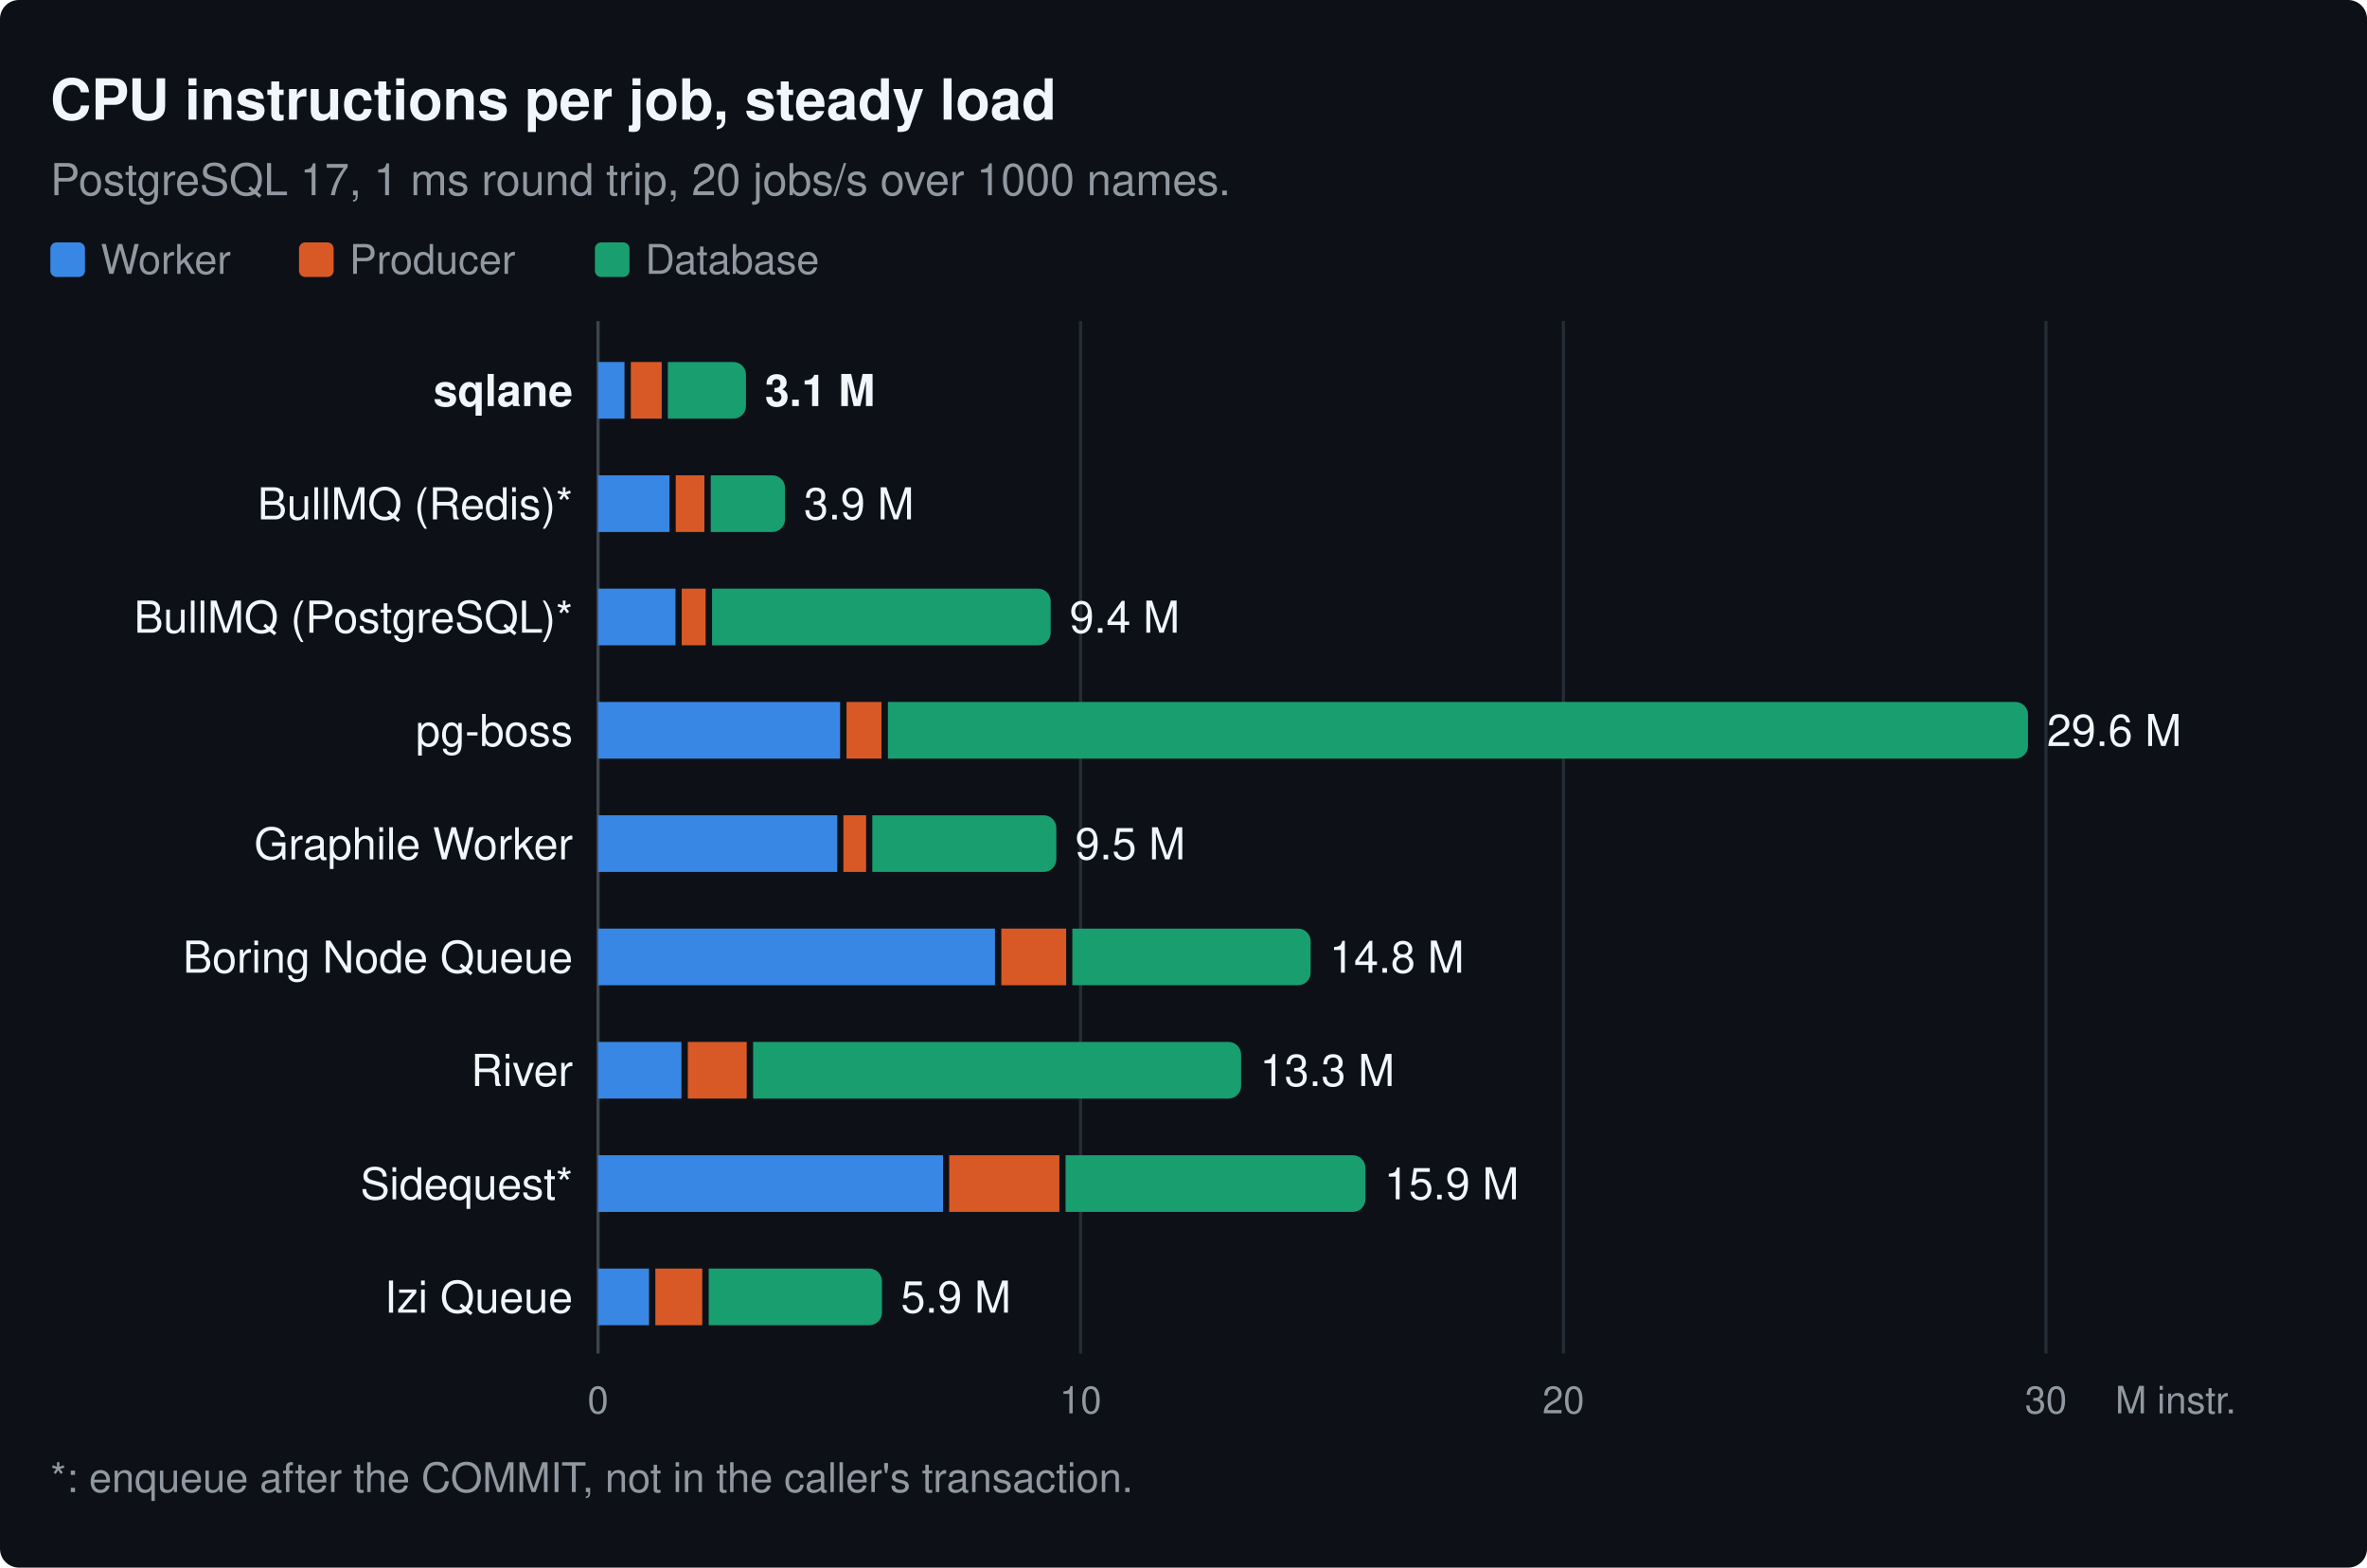
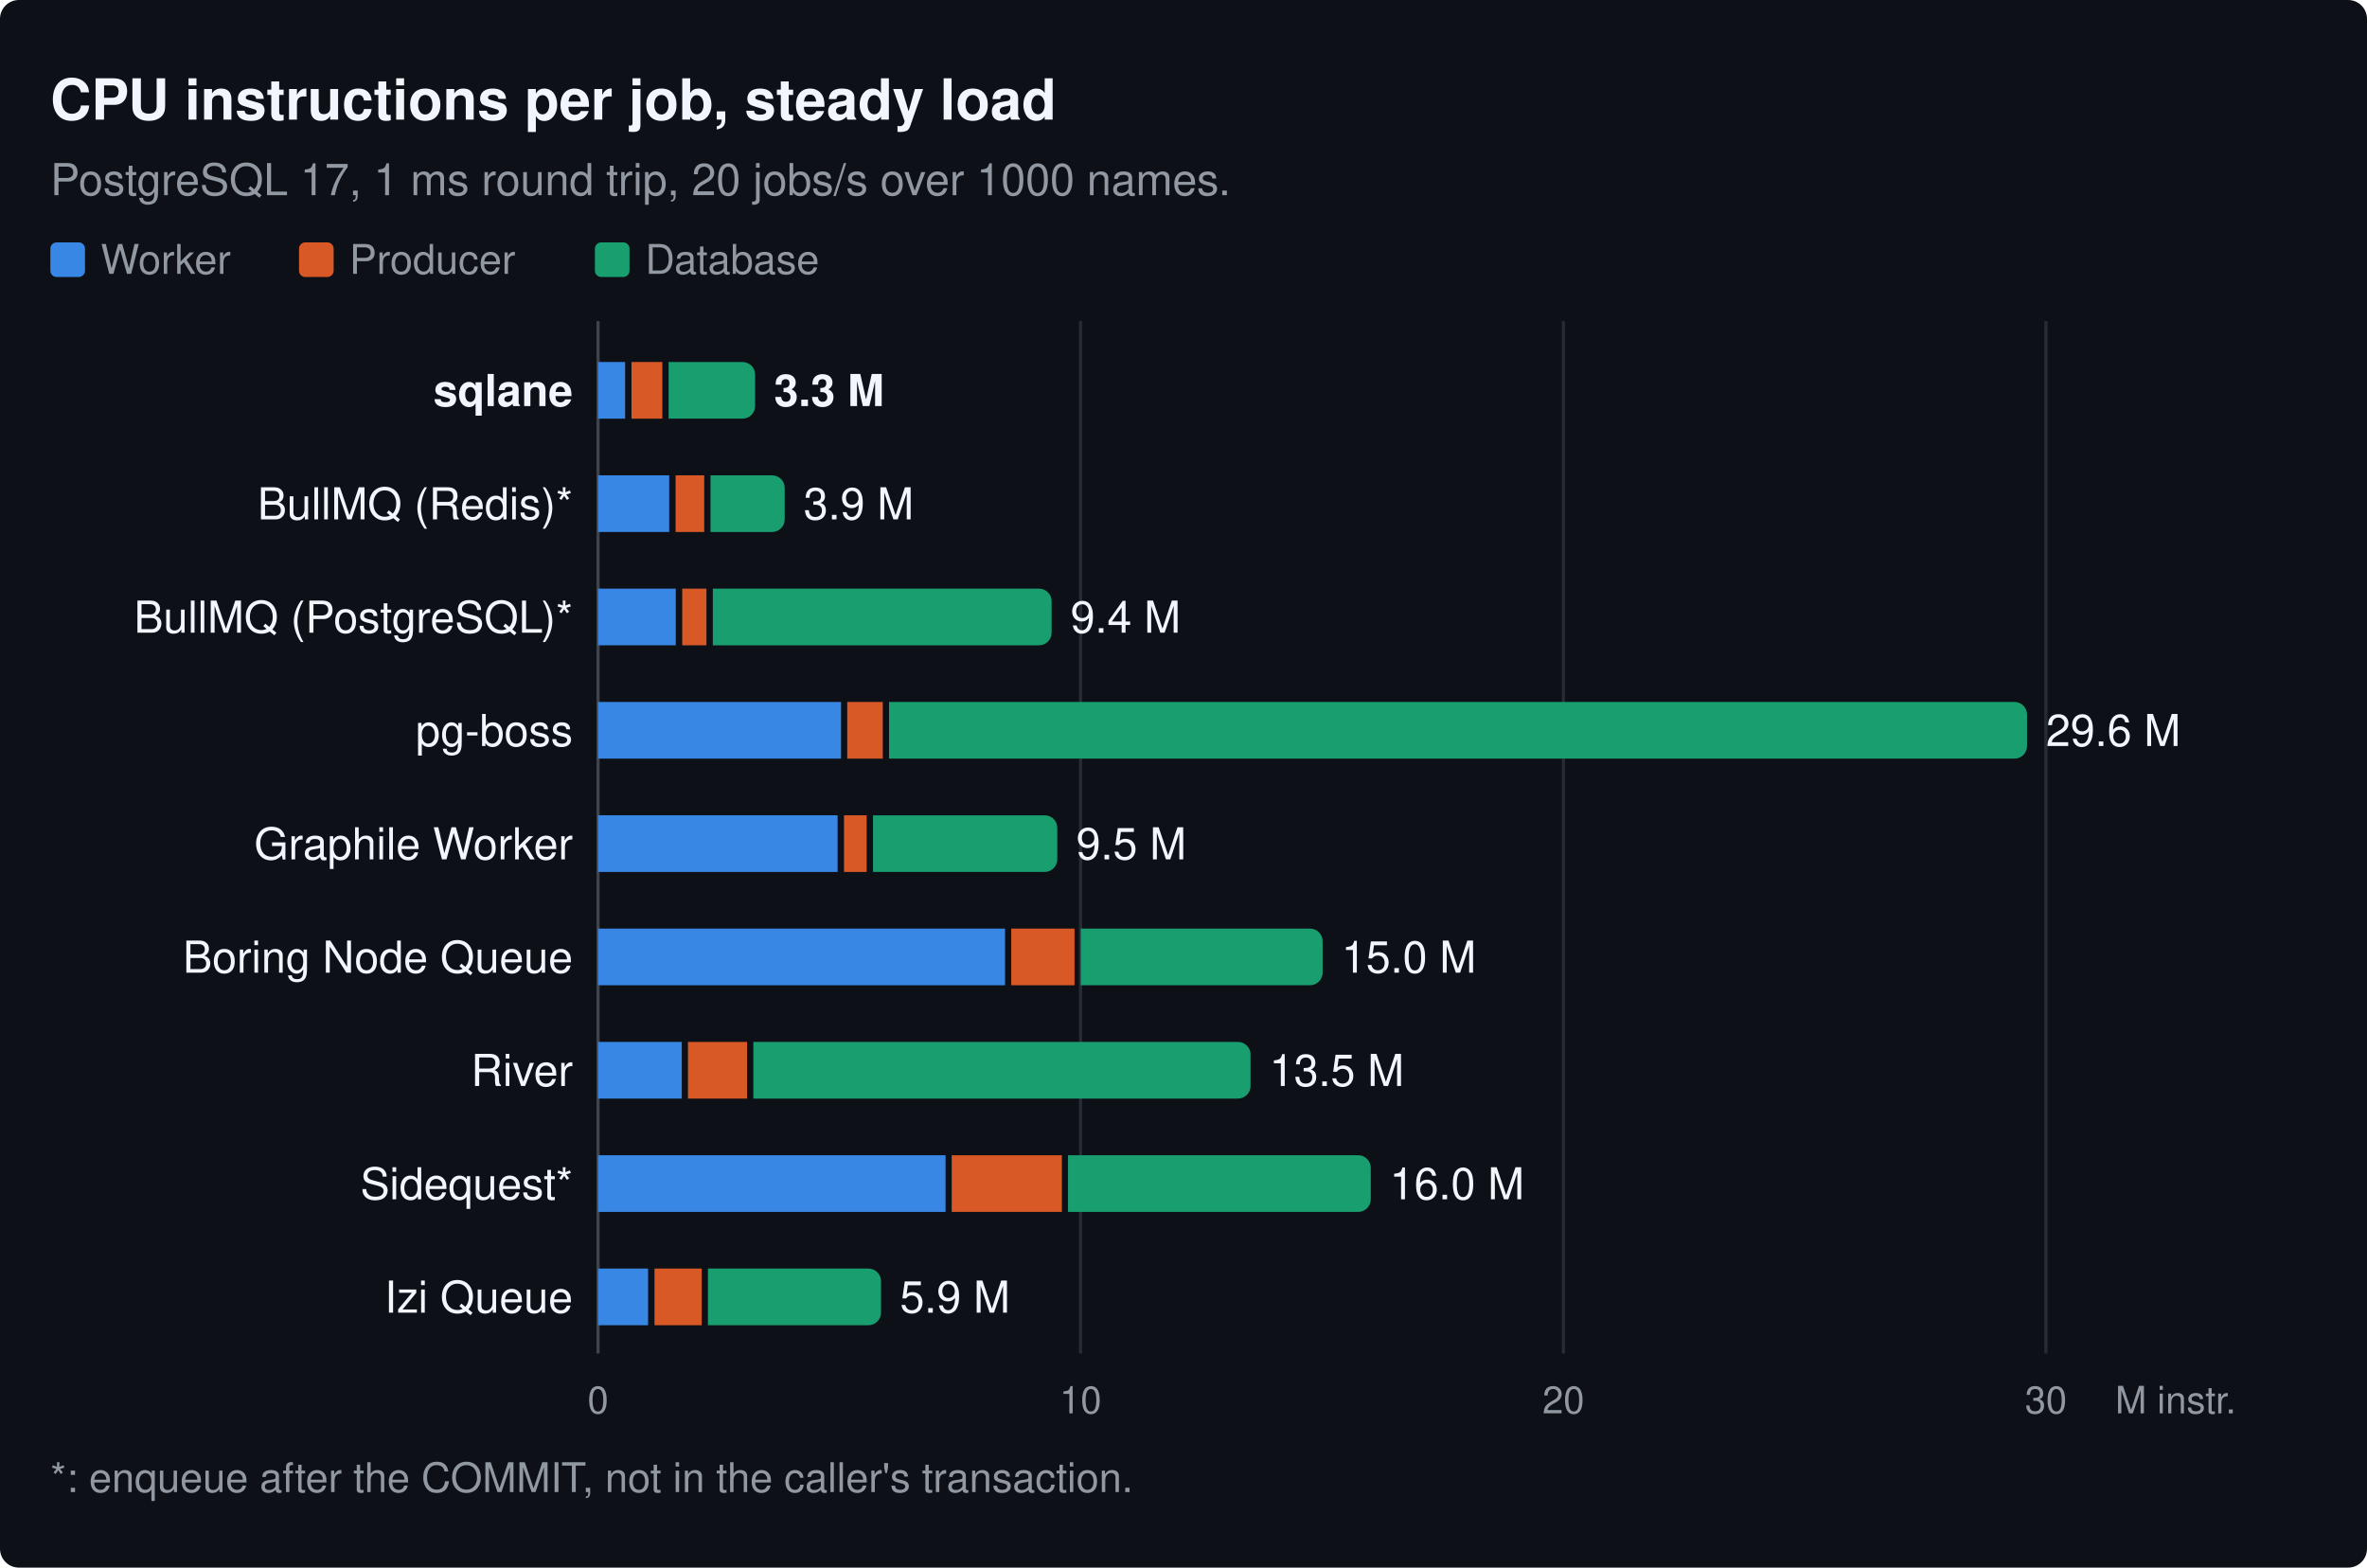
<svg xmlns="http://www.w3.org/2000/svg" width="752" height="498" viewBox="0 0 752 498" font-family="-apple-system, BlinkMacSystemFont, 'Segoe UI', Helvetica, Arial, sans-serif" role="img" aria-label="CPU instructions per job, steady load">
  <rect width="752" height="498" rx="6" fill="#0d1117" />
  <g transform="translate(16 16)">
    <text x="0" y="22" font-size="18" font-weight="600" fill="#f0f6fc">CPU instructions per job, steady load</text>
    <text x="0" y="46" font-size="14" fill="#9198a1">PostgreSQL 17, 1 ms round trip, 20 jobs/s over 1000 names.</text>
    <rect x="0" y="61" width="11" height="11" rx="2" fill="#3987e5" />
    <text x="16" y="71" font-size="13" fill="#9198a1">Worker</text>
    <rect x="79" y="61" width="11" height="11" rx="2" fill="#d95926" />
    <text x="95" y="71" font-size="13" fill="#9198a1">Producer</text>
    <rect x="173" y="61" width="11" height="11" rx="2" fill="#199e70" />
    <text x="189" y="71" font-size="13" fill="#9198a1">Database</text>
    <line x1="174.0" y1="86" x2="174.0" y2="414" stroke="#3d444d" />
    <text x="174.0" y="433" font-size="12" fill="#9198a1" text-anchor="middle">0</text>
    <line x1="327.3" y1="86" x2="327.3" y2="414" stroke="#262c36" />
    <text x="327.3" y="433" font-size="12" fill="#9198a1" text-anchor="middle">10</text>
    <line x1="480.7" y1="86" x2="480.7" y2="414" stroke="#262c36" />
    <text x="480.7" y="433" font-size="12" fill="#9198a1" text-anchor="middle">20</text>
    <line x1="634.0" y1="86" x2="634.0" y2="414" stroke="#262c36" />
    <text x="634.0" y="433" font-size="12" fill="#9198a1" text-anchor="middle">30</text>
    <text x="656" y="433" font-size="12" fill="#9198a1">M instr.</text>
    <text x="0" y="458" font-size="13" fill="#9198a1">*: enqueue after the COMMIT, not in the caller's transaction.</text>
    <text x="166" y="113" font-size="14" fill="#f0f6fc" text-anchor="end" font-weight="600">sqlane</text>
-     <rect x="174" y="99" width="8.4" height="18" fill="#3987e5" />
-     <rect x="184.424" y="99" width="9.8" height="18" fill="#d95926" />
-     <path d="M196.175,99H217.0A4,4 0 0 1 221.0,103V113A4,4 0 0 1 217.0,117H196.175Z" fill="#199e70" />
-     <text x="227.0" y="113" font-size="14" fill="#f0f6fc" font-weight="600">3.1 M</text>
+     <rect x="174" y="99" width="8.6" height="18" fill="#3987e5" />
+     <rect x="184.625" y="99" width="9.8" height="18" fill="#d95926" />
+     <path d="M196.42,99H219.9A4,4 0 0 1 223.9,103V113A4,4 0 0 1 219.9,117H196.42Z" fill="#199e70" />
+     <text x="229.9" y="113" font-size="14" fill="#f0f6fc" font-weight="600">3.3 M</text>
    <text x="166" y="149" font-size="14" fill="#f0f6fc" text-anchor="end">BullMQ (Redis)*</text>
-     <rect x="174" y="135" width="22.7" height="18" fill="#3987e5" />
-     <rect x="198.684" y="135" width="9.1" height="18" fill="#d95926" />
-     <path d="M209.805,135H229.4A4,4 0 0 1 233.4,139V149A4,4 0 0 1 229.4,153H209.805Z" fill="#199e70" />
-     <text x="239.4" y="149" font-size="14" fill="#f0f6fc">3.9 M</text>
+     <rect x="174" y="135" width="22.6" height="18" fill="#3987e5" />
+     <rect x="198.634" y="135" width="9.1" height="18" fill="#d95926" />
+     <path d="M209.736,135H229.3A4,4 0 0 1 233.3,139V149A4,4 0 0 1 229.3,153H209.736Z" fill="#199e70" />
+     <text x="239.3" y="149" font-size="14" fill="#f0f6fc">3.9 M</text>
    <text x="166" y="185" font-size="14" fill="#f0f6fc" text-anchor="end">BullMQ (PostgreSQL)*</text>
-     <rect x="174" y="171" width="24.6" height="18" fill="#3987e5" />
-     <rect x="200.584" y="171" width="7.6" height="18" fill="#d95926" />
-     <path d="M210.22,171H313.8A4,4 0 0 1 317.8,175V185A4,4 0 0 1 313.8,189H210.22Z" fill="#199e70" />
-     <text x="323.8" y="185" font-size="14" fill="#f0f6fc">9.4 M</text>
+     <rect x="174" y="171" width="24.7" height="18" fill="#3987e5" />
+     <rect x="200.745" y="171" width="7.7" height="18" fill="#d95926" />
+     <path d="M210.47,171H314.1A4,4 0 0 1 318.1,175V185A4,4 0 0 1 314.1,189H210.47Z" fill="#199e70" />
+     <text x="324.1" y="185" font-size="14" fill="#f0f6fc">9.4 M</text>
    <text x="166" y="221" font-size="14" fill="#f0f6fc" text-anchor="end">pg-boss</text>
-     <rect x="174" y="207" width="76.9" height="18" fill="#3987e5" />
-     <rect x="252.946" y="207" width="11.1" height="18" fill="#d95926" />
-     <path d="M266.095,207H624.3A4,4 0 0 1 628.3,211V221A4,4 0 0 1 624.3,225H266.095Z" fill="#199e70" />
-     <text x="634.3" y="221" font-size="14" fill="#f0f6fc">29.6 M</text>
+     <rect x="174" y="207" width="77.2" height="18" fill="#3987e5" />
+     <rect x="253.164" y="207" width="11.3" height="18" fill="#d95926" />
+     <path d="M266.445,207H624.0A4,4 0 0 1 628.0,211V221A4,4 0 0 1 624.0,225H266.445Z" fill="#199e70" />
+     <text x="634.0" y="221" font-size="14" fill="#f0f6fc">29.6 M</text>
    <text x="166" y="257" font-size="14" fill="#f0f6fc" text-anchor="end">Graphile Worker</text>
-     <rect x="174" y="243" width="76.0" height="18" fill="#3987e5" />
-     <rect x="251.956" y="243" width="7.2" height="18" fill="#d95926" />
-     <path d="M261.129,243H315.6A4,4 0 0 1 319.6,247V257A4,4 0 0 1 315.6,261H261.129Z" fill="#199e70" />
-     <text x="325.6" y="257" font-size="14" fill="#f0f6fc">9.5 M</text>
+     <rect x="174" y="243" width="76.1" height="18" fill="#3987e5" />
+     <rect x="252.142" y="243" width="7.2" height="18" fill="#d95926" />
+     <path d="M261.359,243H315.9A4,4 0 0 1 319.9,247V257A4,4 0 0 1 315.9,261H261.359Z" fill="#199e70" />
+     <text x="325.9" y="257" font-size="14" fill="#f0f6fc">9.5 M</text>
    <text x="166" y="293" font-size="14" fill="#f0f6fc" text-anchor="end">Boring Node Queue</text>
-     <rect x="174" y="279" width="126.1" height="18" fill="#3987e5" />
-     <rect x="302.123" y="279" width="20.6" height="18" fill="#d95926" />
-     <path d="M324.688,279H396.4A4,4 0 0 1 400.4,283V293A4,4 0 0 1 396.4,297H324.688Z" fill="#199e70" />
-     <text x="406.4" y="293" font-size="14" fill="#f0f6fc">14.8 M</text>
+     <rect x="174" y="279" width="129.3" height="18" fill="#3987e5" />
+     <rect x="305.271" y="279" width="20.1" height="18" fill="#d95926" />
+     <path d="M327.359,279H400.2A4,4 0 0 1 404.2,283V293A4,4 0 0 1 400.2,297H327.359Z" fill="#199e70" />
+     <text x="410.2" y="293" font-size="14" fill="#f0f6fc">15.0 M</text>
    <text x="166" y="329" font-size="14" fill="#f0f6fc" text-anchor="end">River</text>
-     <rect x="174" y="315" width="26.5" height="18" fill="#3987e5" />
-     <rect x="202.527" y="315" width="18.7" height="18" fill="#d95926" />
-     <path d="M223.265,315H374.3A4,4 0 0 1 378.3,319V329A4,4 0 0 1 374.3,333H223.265Z" fill="#199e70" />
-     <text x="384.3" y="329" font-size="14" fill="#f0f6fc">13.3 M</text>
+     <rect x="174" y="315" width="26.6" height="18" fill="#3987e5" />
+     <rect x="202.563" y="315" width="18.8" height="18" fill="#d95926" />
+     <path d="M223.343,315H377.3A4,4 0 0 1 381.3,319V329A4,4 0 0 1 377.3,333H223.343Z" fill="#199e70" />
+     <text x="387.3" y="329" font-size="14" fill="#f0f6fc">13.5 M</text>
    <text x="166" y="365" font-size="14" fill="#f0f6fc" text-anchor="end">Sidequest*</text>
-     <rect x="174" y="351" width="109.6" height="18" fill="#3987e5" />
-     <rect x="285.569" y="351" width="35.0" height="18" fill="#d95926" />
-     <path d="M322.537,351H413.8A4,4 0 0 1 417.8,355V365A4,4 0 0 1 413.8,369H322.537Z" fill="#199e70" />
-     <text x="423.8" y="365" font-size="14" fill="#f0f6fc">15.9 M</text>
+     <rect x="174" y="351" width="110.4" height="18" fill="#3987e5" />
+     <rect x="286.359" y="351" width="35.0" height="18" fill="#d95926" />
+     <path d="M323.311,351H415.5A4,4 0 0 1 419.5,355V365A4,4 0 0 1 415.5,369H323.311Z" fill="#199e70" />
+     <text x="425.5" y="365" font-size="14" fill="#f0f6fc">16.0 M</text>
    <text x="166" y="401" font-size="14" fill="#f0f6fc" text-anchor="end">Izi Queue</text>
-     <rect x="174" y="387" width="16.2" height="18" fill="#3987e5" />
-     <rect x="192.207" y="387" width="14.9" height="18" fill="#d95926" />
-     <path d="M209.157,387H260.2A4,4 0 0 1 264.2,391V401A4,4 0 0 1 260.2,405H209.157Z" fill="#199e70" />
-     <text x="270.2" y="401" font-size="14" fill="#f0f6fc">5.9 M</text>
+     <rect x="174" y="387" width="15.9" height="18" fill="#3987e5" />
+     <rect x="191.94" y="387" width="15.0" height="18" fill="#d95926" />
+     <path d="M208.909,387H259.9A4,4 0 0 1 263.9,391V401A4,4 0 0 1 259.9,405H208.909Z" fill="#199e70" />
+     <text x="269.9" y="401" font-size="14" fill="#f0f6fc">5.9 M</text>
  </g>
</svg>
